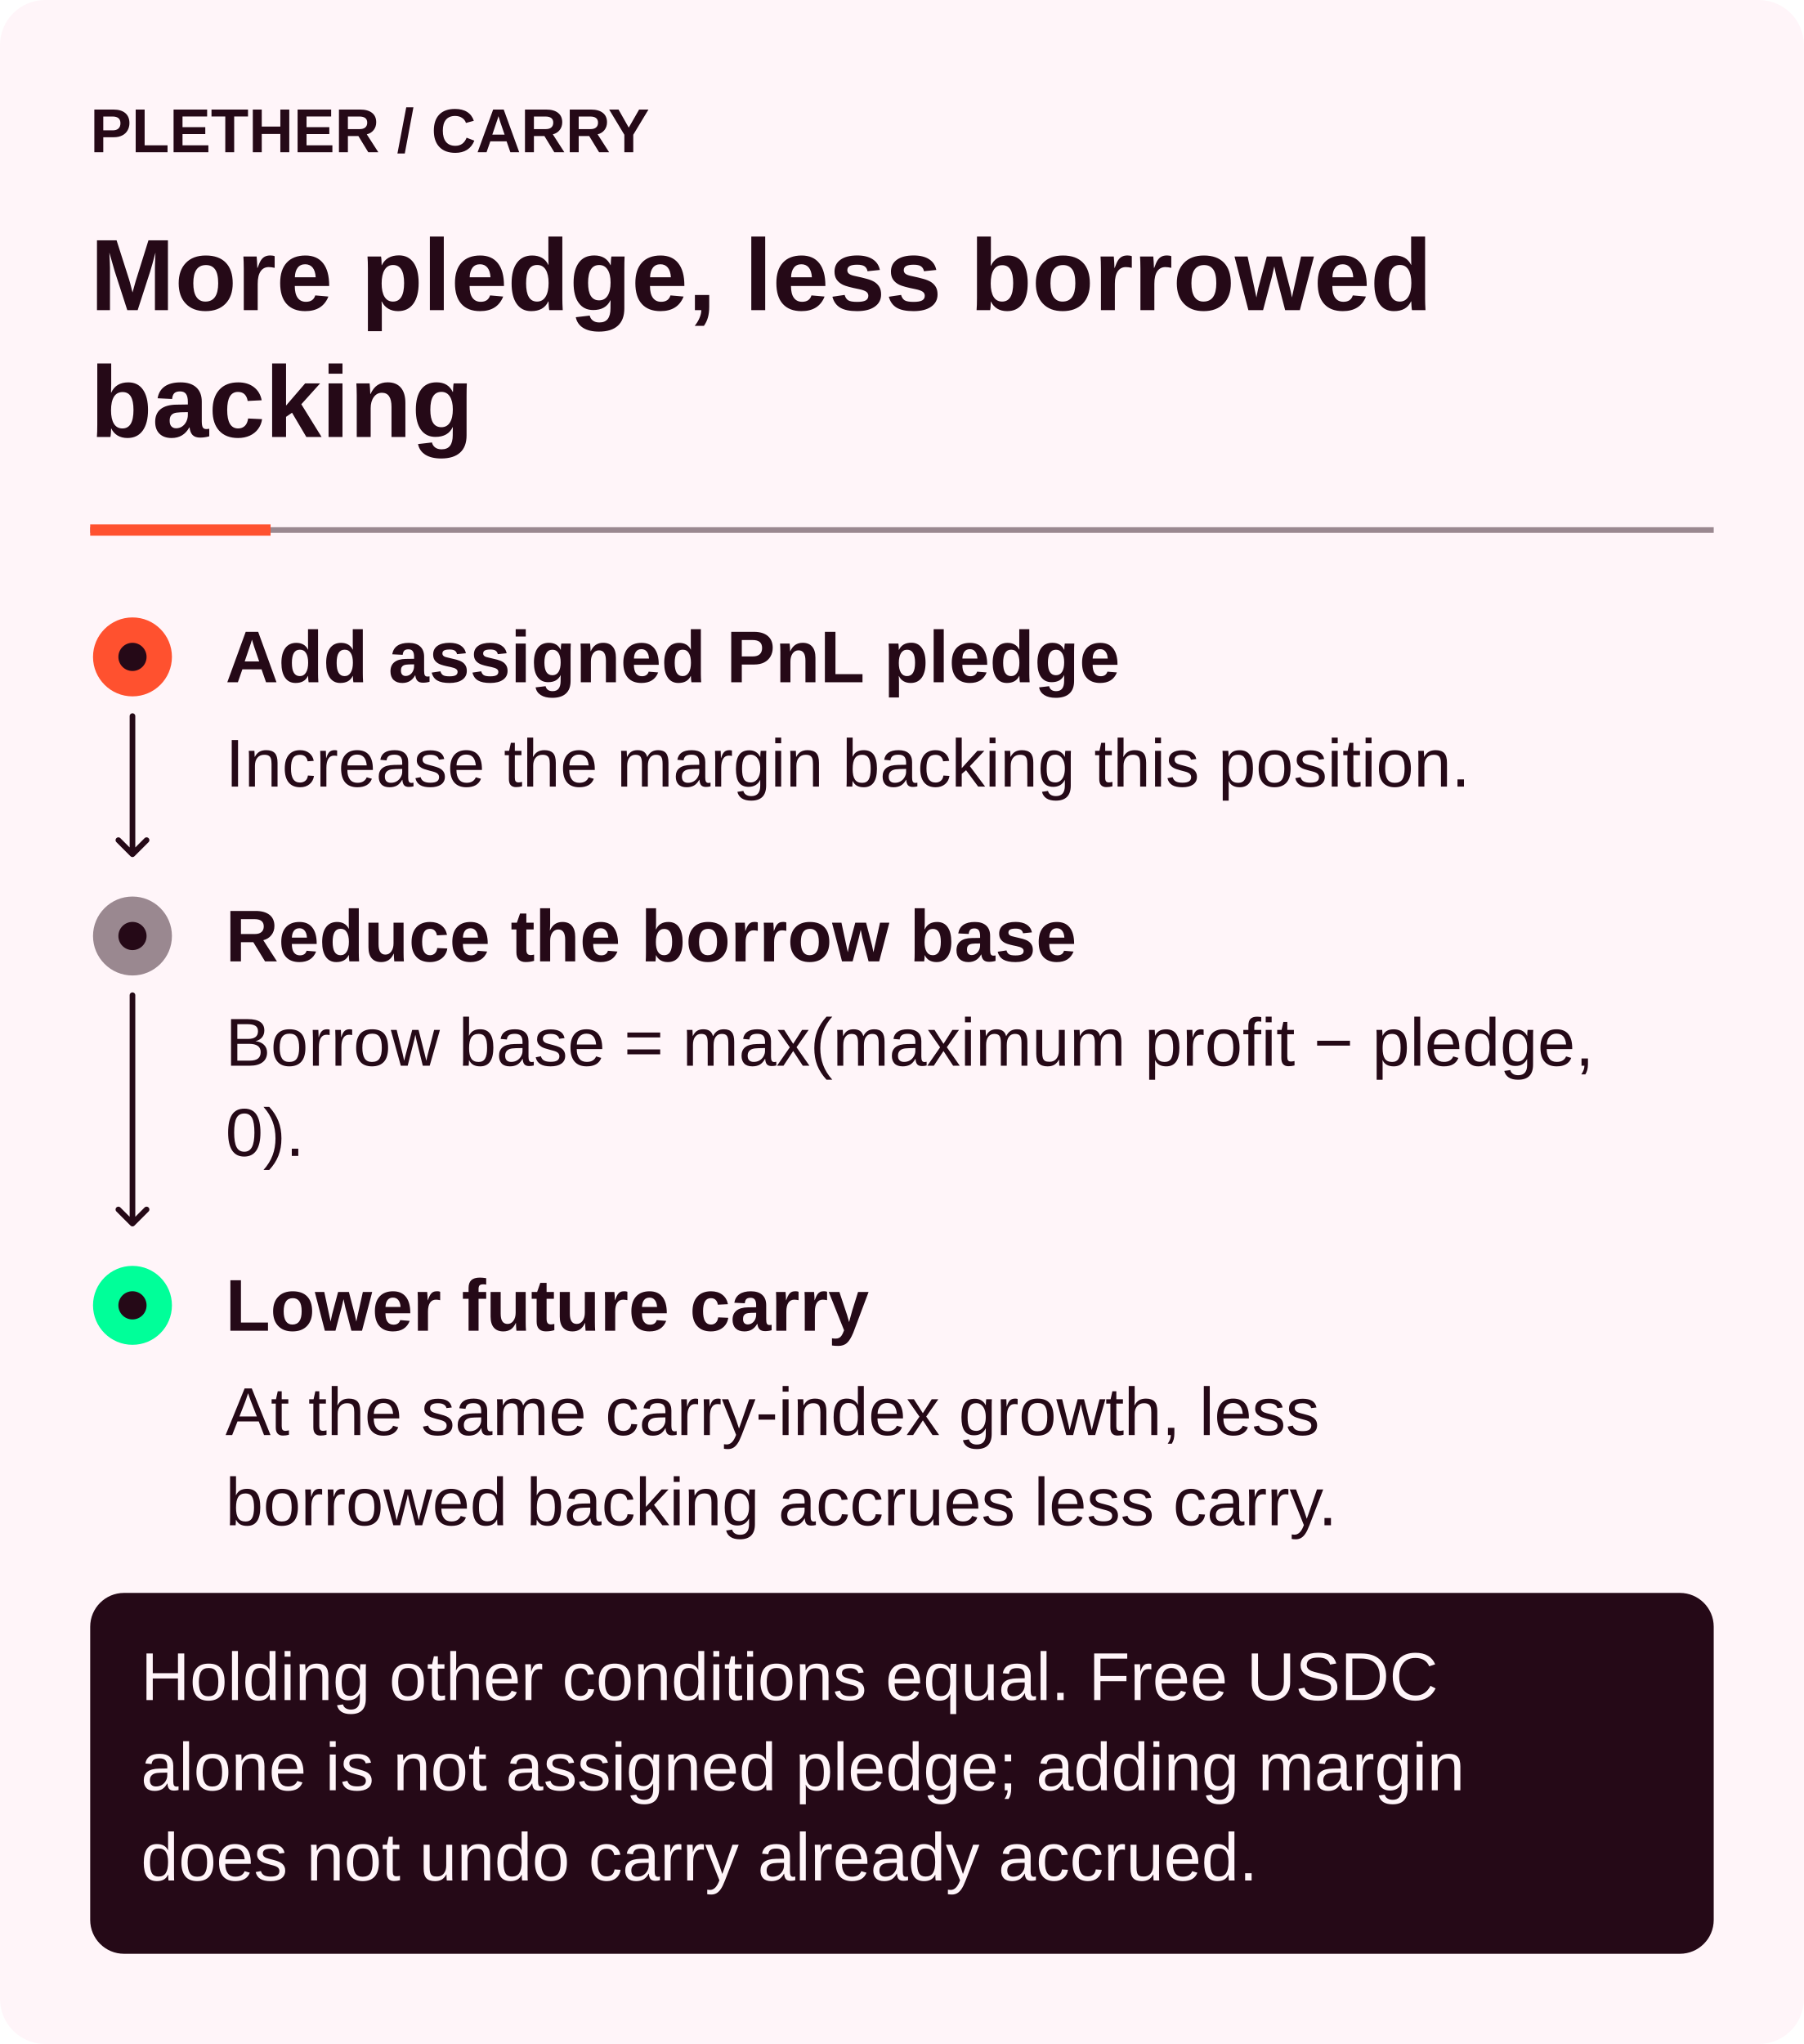
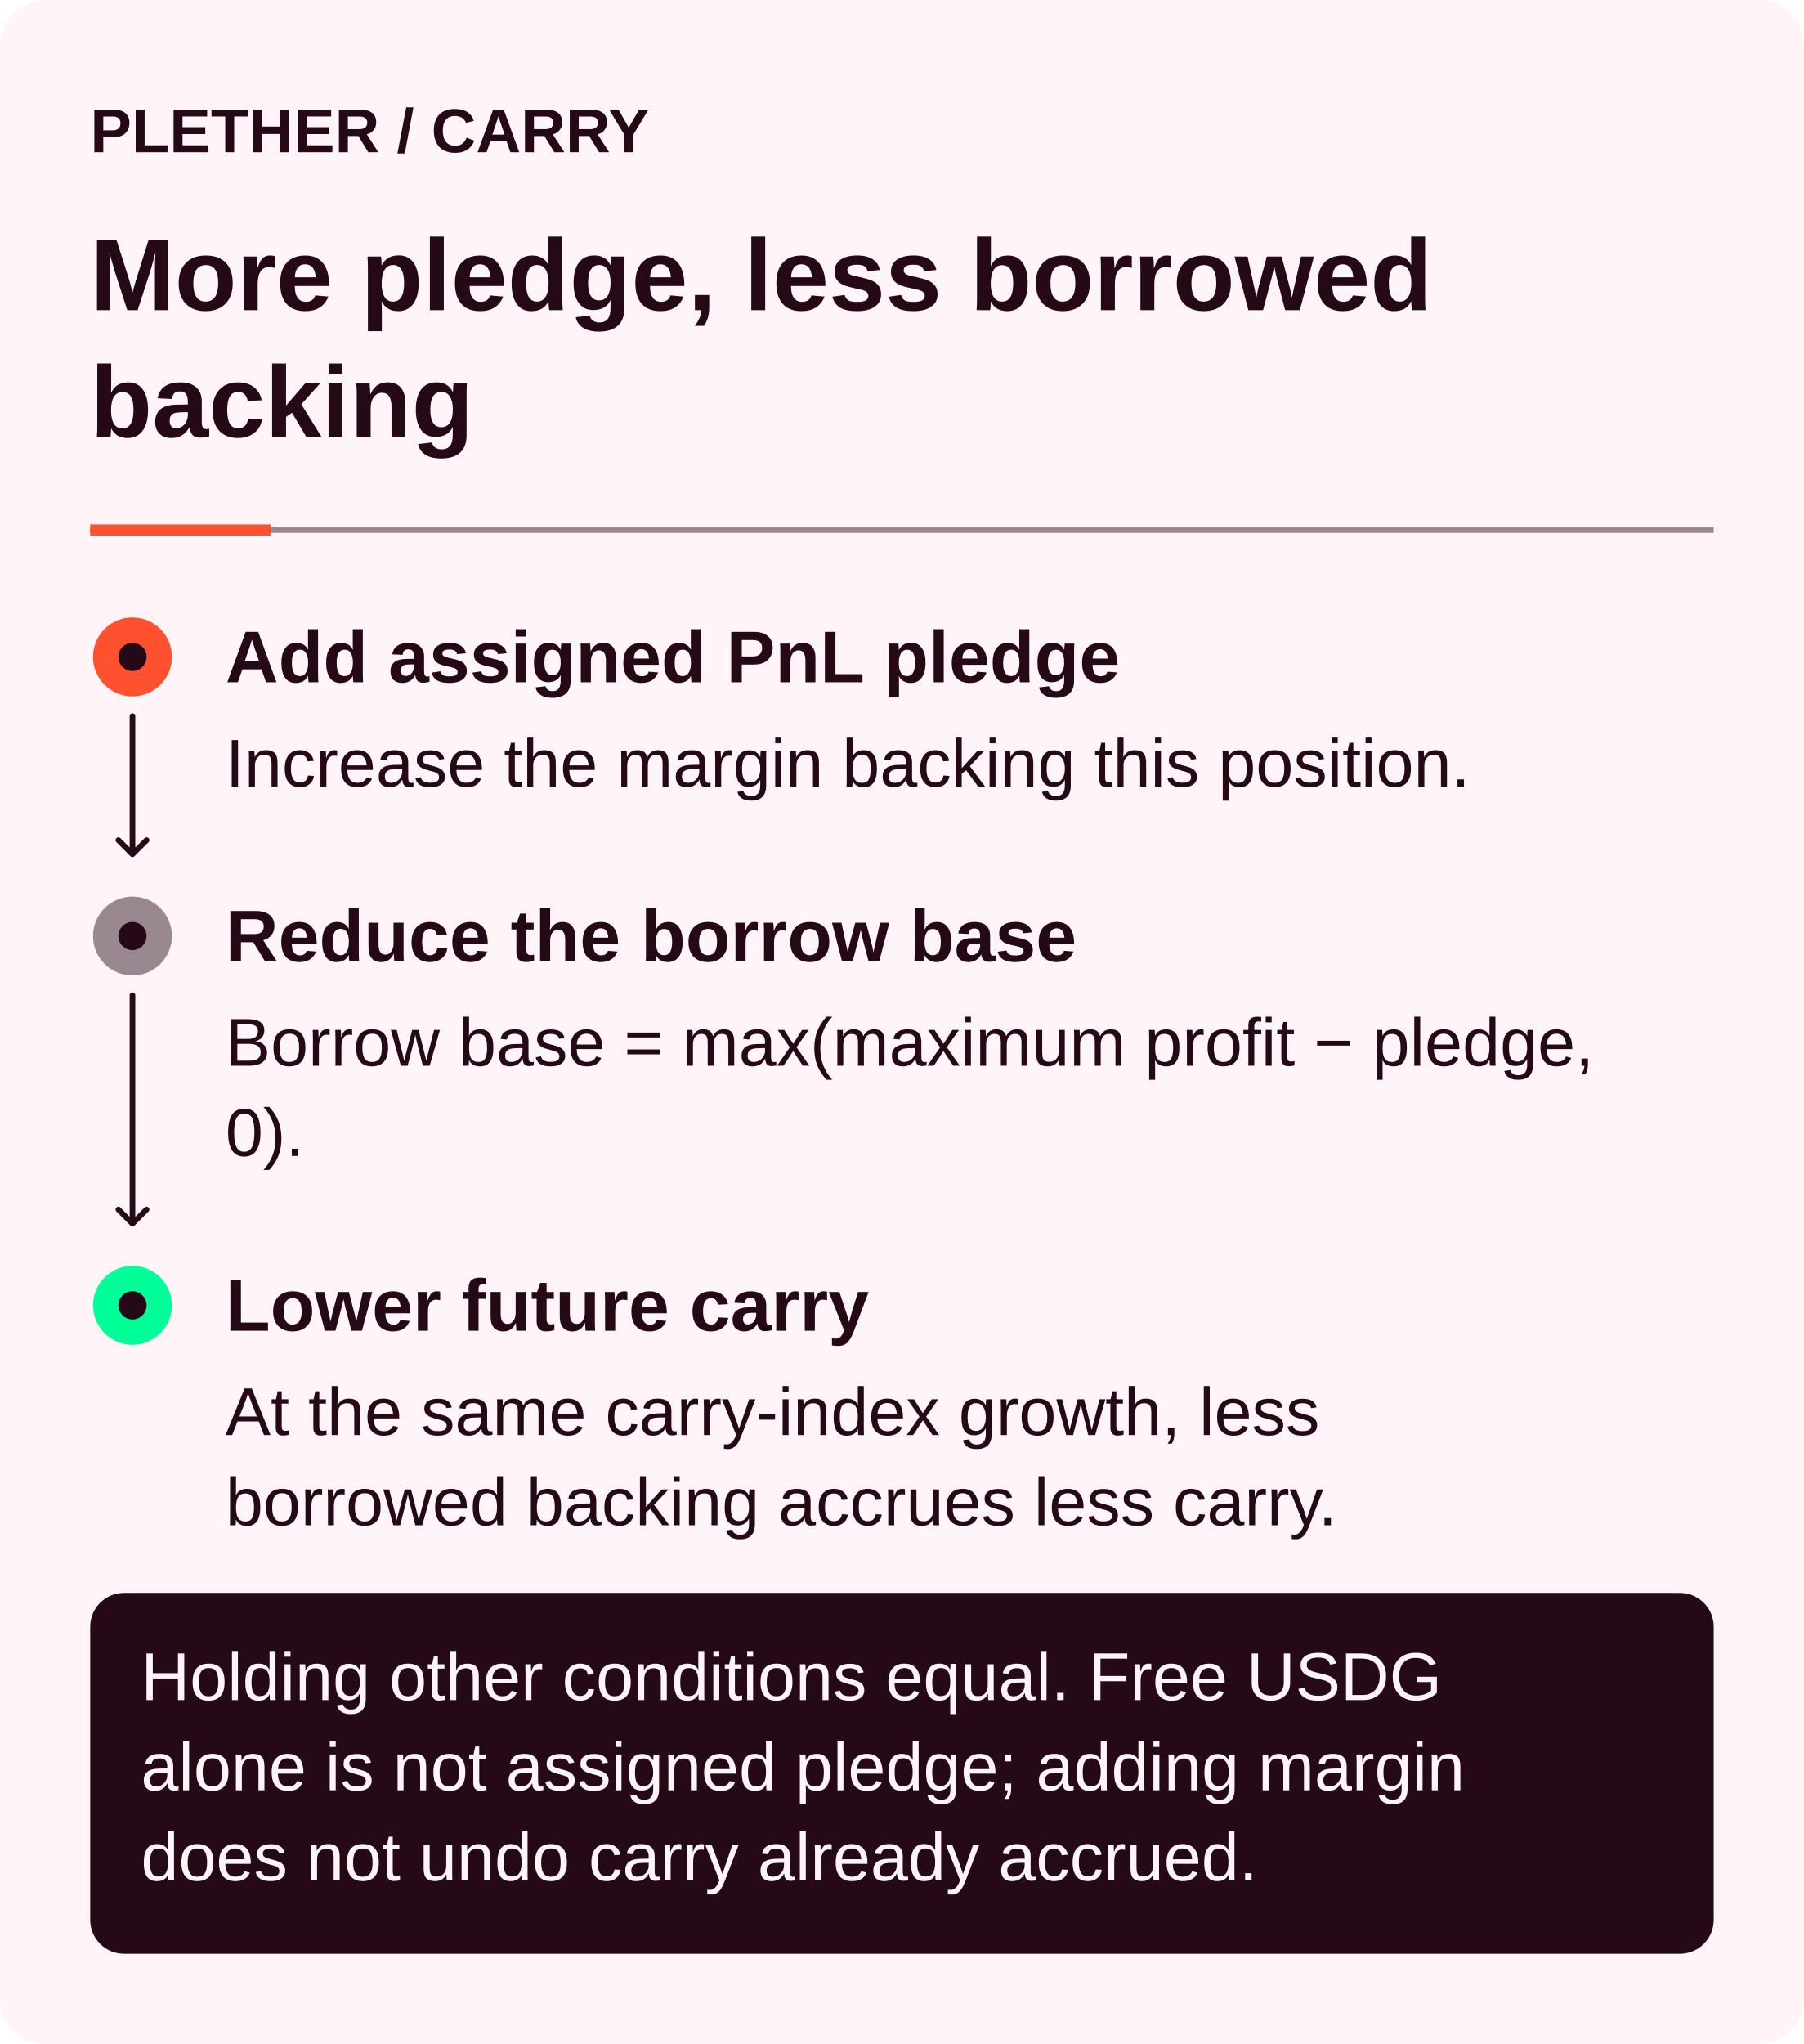
<svg xmlns="http://www.w3.org/2000/svg" width="640" height="725" viewBox="0 0 640 725" role="img" aria-labelledby="margin-reduces-future-carry-title margin-reduces-future-carry-desc" focusable="false">
  <style>text{font-family:Arial,Helvetica,sans-serif}</style>
  <rect width="640" height="725" rx="16" fill="#FFF5F9" />
  <text x="32" y="54" font-size="22" font-weight="700" fill="#250917" data-max-width="576">PLETHER / CARRY</text>
  <text x="32" y="110" font-size="36" font-weight="700" fill="#250917" data-max-width="576">More pledge, less borrowed</text>
  <text x="32" y="155" font-size="36" font-weight="700" fill="#250917" data-max-width="576">backing</text>
  <path d="M32 188 L608 188" stroke="#9A8890" stroke-width="2" fill="none" />
  <path d="M32 188 h64" stroke="#FF512F" stroke-width="4" fill="none" />
  <circle cx="47" cy="233" r="14" fill="#FF512F" />
  <circle cx="47" cy="233" r="5" fill="#250917" />
  <text x="80" y="242" font-size="26" font-weight="700" fill="#250917" data-max-width="528">Add assigned PnL pledge</text>
  <text x="80" y="279" font-size="24" font-weight="400" fill="#250917" data-max-width="528">Increase the margin backing this position.</text>
  <path d="M47 254 V303 m-5 -5 5 5 5 -5" stroke="#250917" stroke-width="2" stroke-linecap="round" stroke-linejoin="round" fill="none" />
  <circle cx="47" cy="332" r="14" fill="#9A8890" />
  <circle cx="47" cy="332" r="5" fill="#250917" />
  <text x="80" y="341" font-size="26" font-weight="700" fill="#250917" data-max-width="528">Reduce the borrow base</text>
  <text x="80" y="378" font-size="24" font-weight="400" fill="#250917" data-max-width="528">Borrow base = max(maximum profit − pledge,</text>
  <text x="80" y="410" font-size="24" font-weight="400" fill="#250917" data-max-width="528">0).</text>
  <path d="M47 353 V434 m-5 -5 5 5 5 -5" stroke="#250917" stroke-width="2" stroke-linecap="round" stroke-linejoin="round" fill="none" />
  <circle cx="47" cy="463" r="14" fill="#00FF99" />
  <circle cx="47" cy="463" r="5" fill="#250917" />
  <text x="80" y="472" font-size="26" font-weight="700" fill="#250917" data-max-width="528">Lower future carry</text>
  <text x="80" y="509" font-size="24" font-weight="400" fill="#250917" data-max-width="528">At the same carry-index growth, less</text>
  <text x="80" y="541" font-size="24" font-weight="400" fill="#250917" data-max-width="528">borrowed backing accrues less carry.</text>
  <rect x="32" y="565" width="576" height="128" rx="12" fill="#250917" stroke="none" />
-   <text x="50" y="603" font-size="24" font-weight="400" fill="#FFF5F9" data-max-width="540">Holding other conditions equal. Free USDC</text>
+   <text x="50" y="603" font-size="24" font-weight="400" fill="#FFF5F9" data-max-width="540">Holding other conditions equal. Free USDG</text>
  <text x="50" y="635" font-size="24" font-weight="400" fill="#FFF5F9" data-max-width="540">alone is not assigned pledge; adding margin</text>
  <text x="50" y="667" font-size="24" font-weight="400" fill="#FFF5F9" data-max-width="540">does not undo carry already accrued.</text>
</svg>
